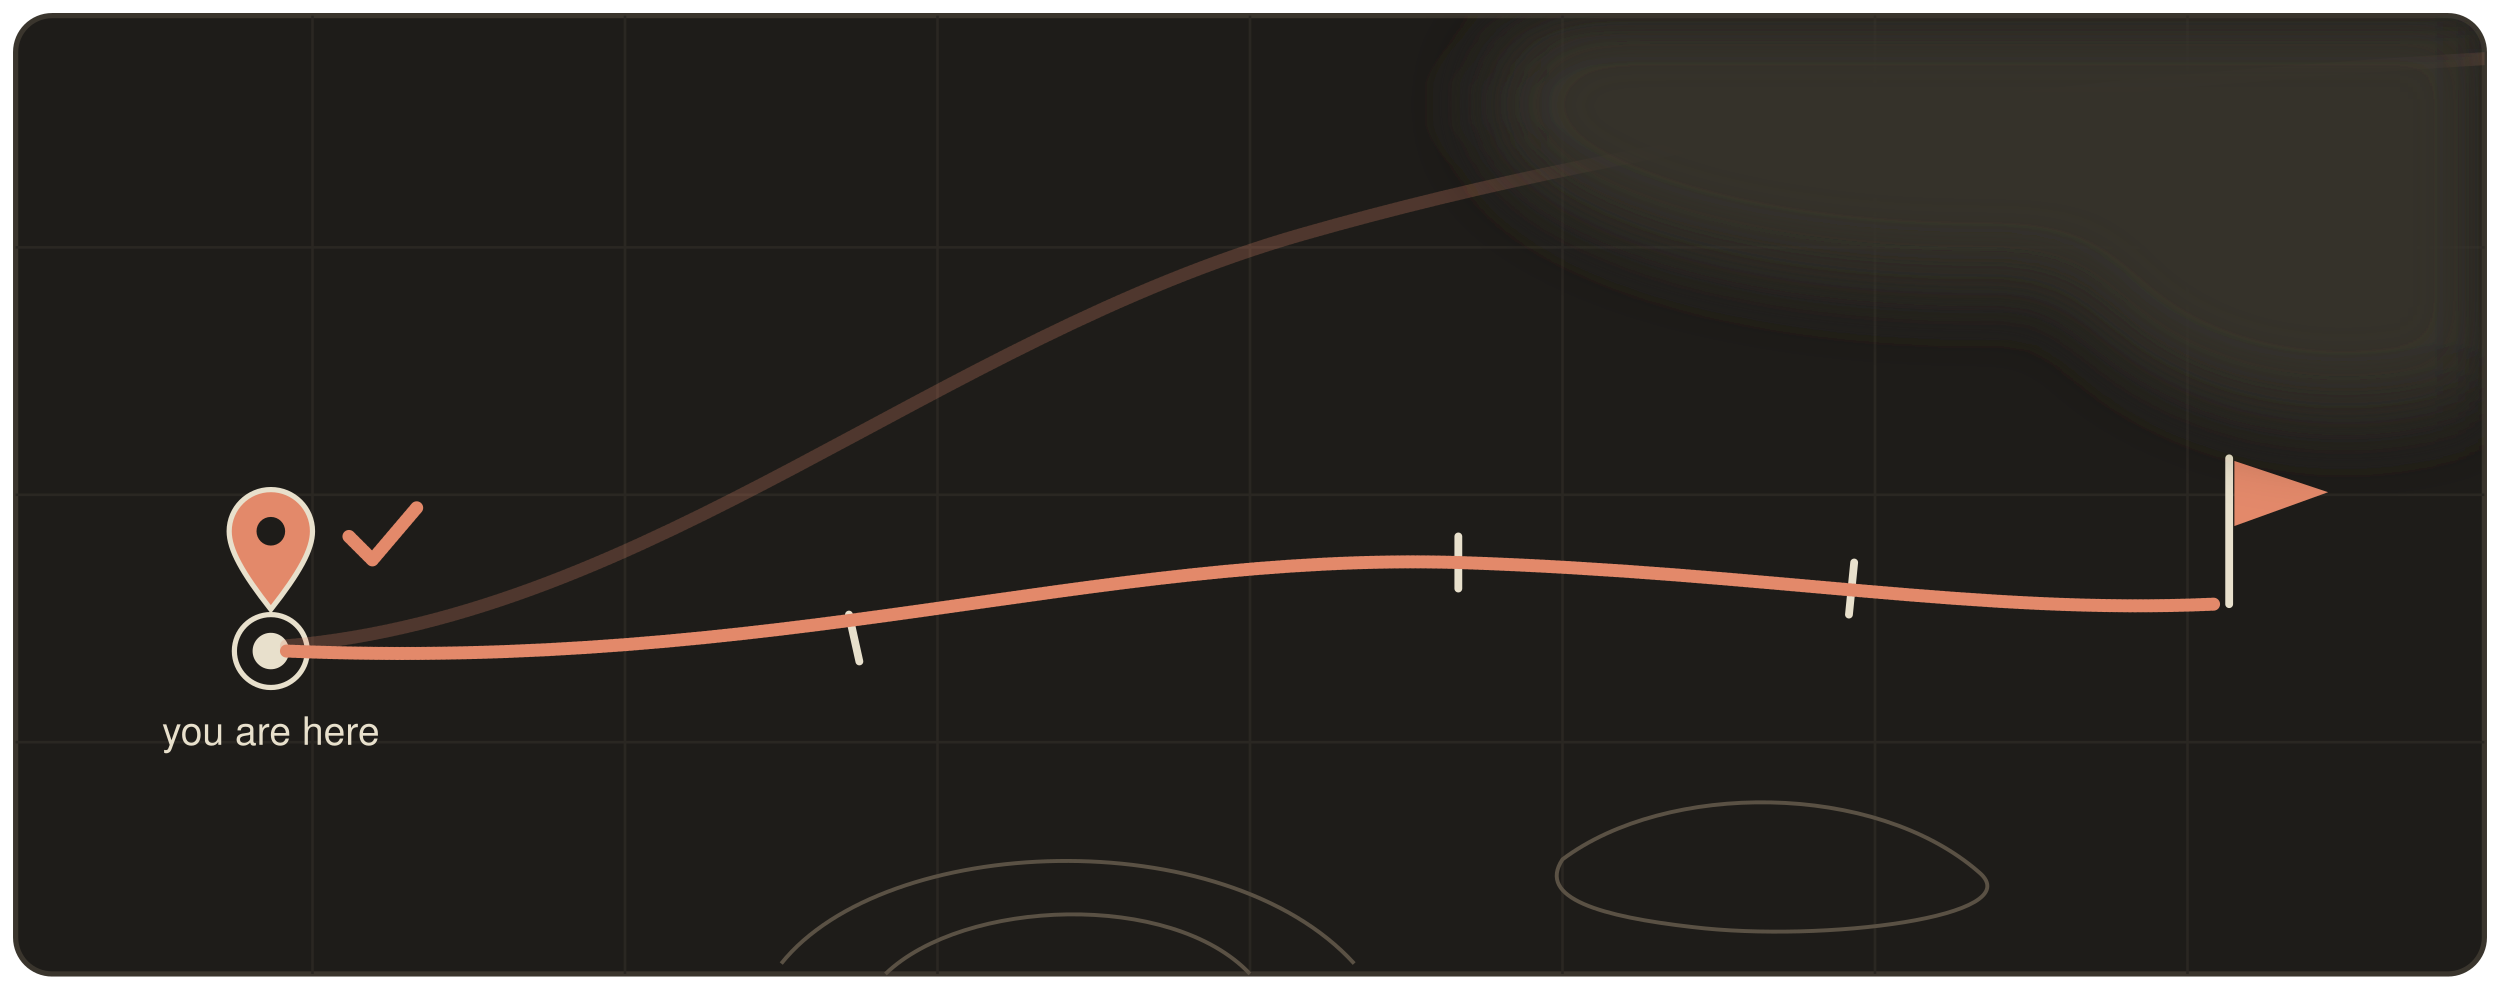
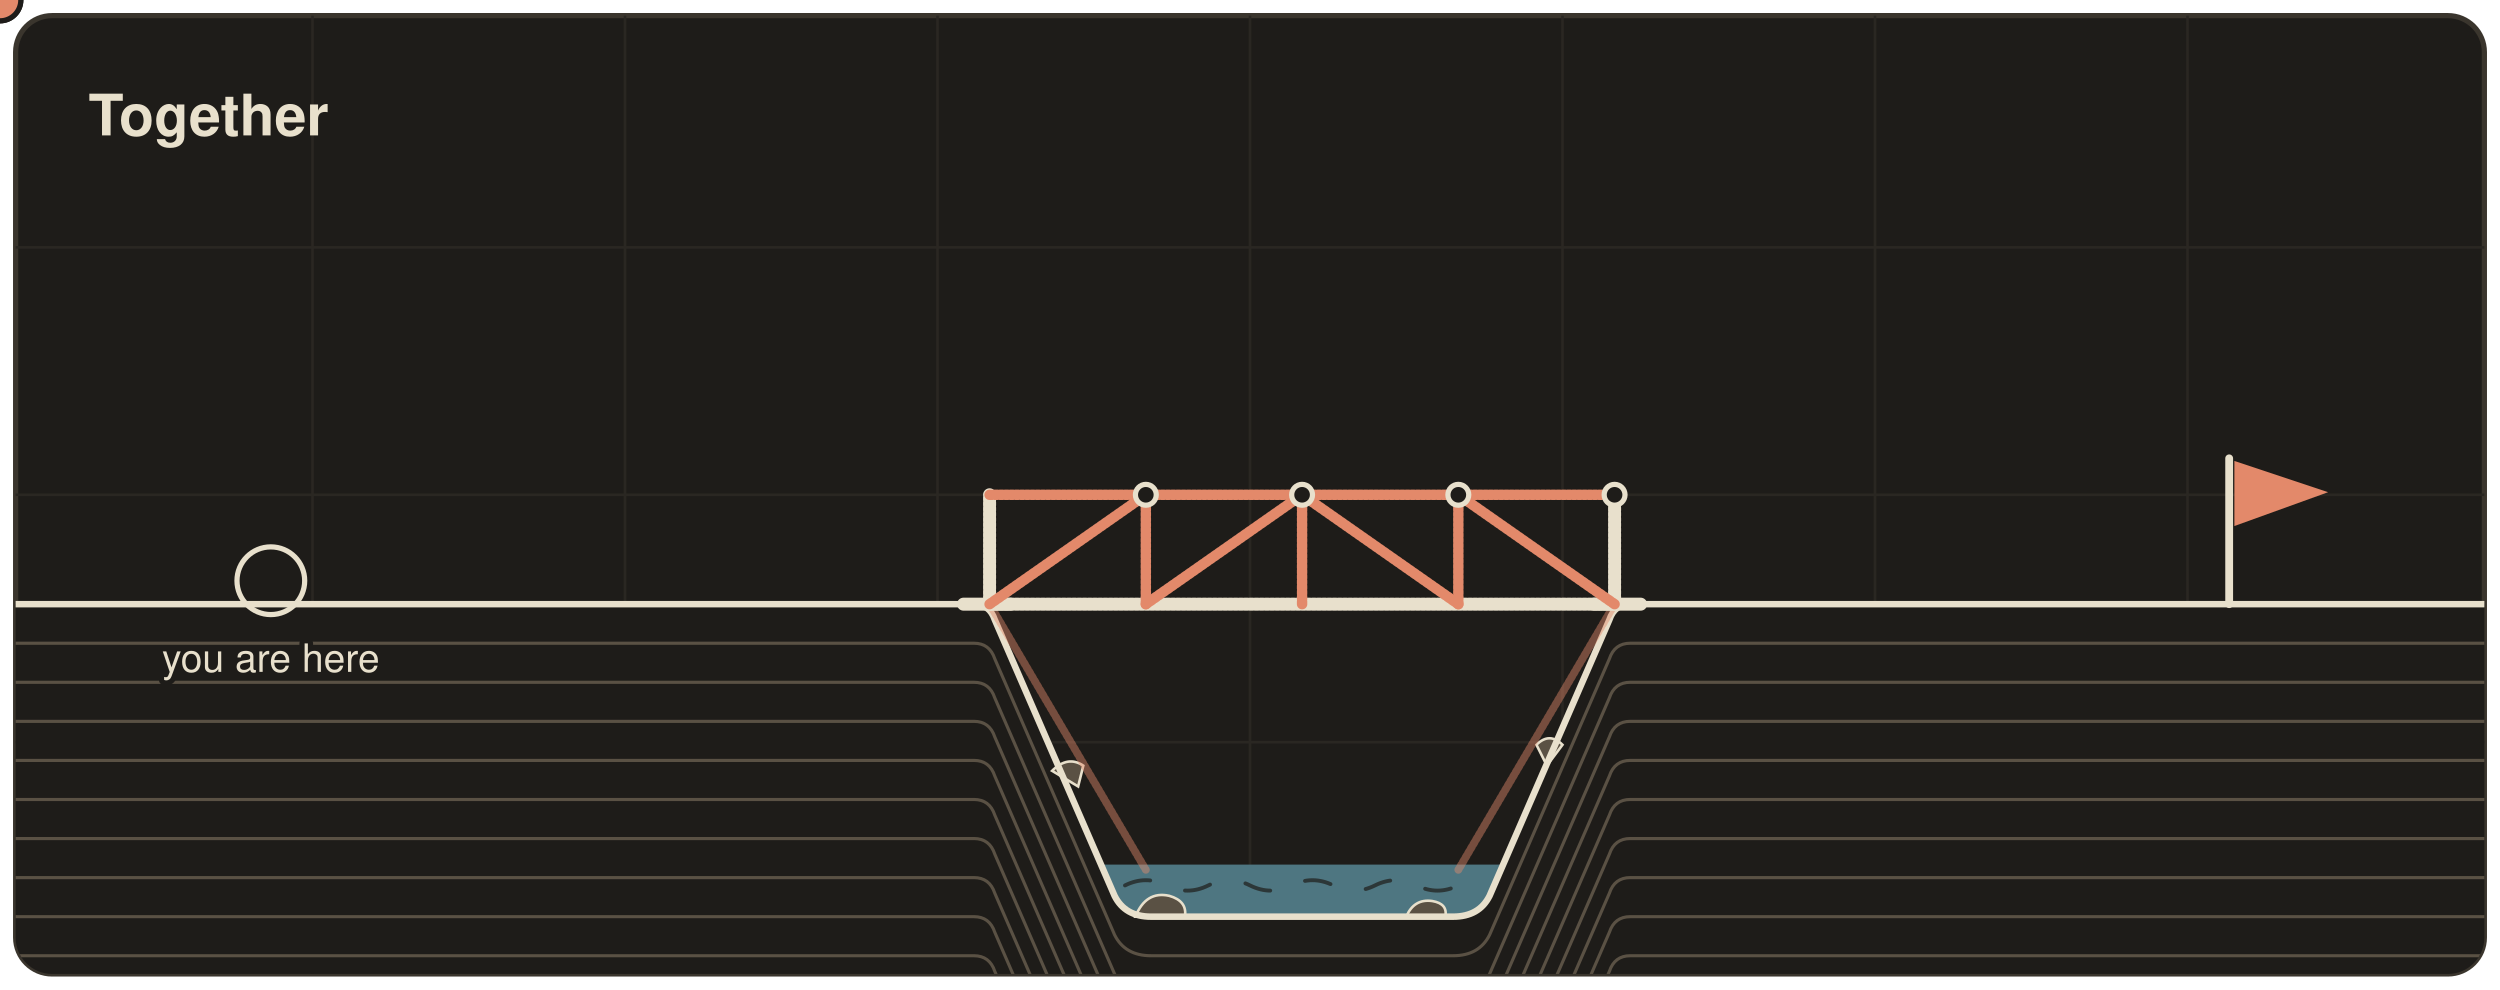
- <svg xmlns="http://www.w3.org/2000/svg" viewBox="0 0 960 380" role="img" aria-label="A route shoots from you are here off the map and into fog, far from the goal. It rewinds. A pin stops it at the start, a short plan appears, a check mark gives the nod, and the route follows the plan to the goal.">
+ <svg xmlns="http://www.w3.org/2000/svg" viewBox="0 0 960 380" role="img" aria-label="Alone: the agent throws one thin plank across a gorge and runs onto it; the plank sags, snaps, and the agent falls into the river. Together: you plant the posts and the deck, the agent adds the bracing, triangle by triangle, and both of you cross a strong truss bridge to the goal.">
  <style>
text { font-family: -apple-system, BlinkMacSystemFont, "Segoe UI", Helvetica, Arial, sans-serif; }
.still { display: none; }
@media (prefers-reduced-motion: reduce) {
  .motion { display: none; }
  .still { display: inline; }
  * { animation: none !important; }
}
</style>
  <defs>
    <clipPath id="map">
      <rect x="6" y="6" width="948" height="368" rx="14" />
    </clipPath>
-     <filter id="soft" x="-30%" y="-30%" width="160%" height="160%">
-       <feGaussianBlur stdDeviation="16" />
-     </filter>
+     <clipPath id="ground">
+       <path d="M6 232 H374 Q380 232 382 238 L428 344 Q432 352 442 352 H558 Q568 352 572 344 L618 238 Q620 232 626 232 H954 V374 H6 Z" />
+     </clipPath>
  </defs>
  <rect x="6" y="6" width="948" height="368" rx="14" fill="#1e1c19" stroke="#3a352d" stroke-width="2" />
  <g stroke="#2a2722" stroke-width="1">
    <path d="M120 6 V374 M240 6 V374 M360 6 V374 M480 6 V374 M600 6 V374 M720 6 V374 M840 6 V374" />
    <path d="M6 95 H954 M6 190 H954 M6 285 H954" />
  </g>
-   <g fill="none" stroke="#5a5144" stroke-width="1.5">
-     <path d="M300 370 C 340 320 470 315 520 370" />
-     <path d="M340 374 C 370 345 450 342 480 374" />
-     <path d="M600 330 C 640 300 720 300 760 335 C 780 352 700 362 650 356 C 615 352 590 345 600 330 Z" />
-   </g>
-   <g fill="#e8e0cc">
-     <circle cx="104" cy="250" r="7" />
-     <circle cx="104" cy="250" r="14" fill="none" stroke="#e8e0cc" stroke-width="2" />
-     <text x="104" y="286" font-size="15" text-anchor="middle">you are here</text>
-   </g>
-   <g>
-     <path d="M856 232 V176" stroke="#e8e0cc" stroke-width="3" stroke-linecap="round" />
-     <path d="M858 177 L894 189 L858 202 Z" fill="#e3896a" />
-   </g>
+   <g clip-path="url(#map)">
+     <path d="M6 232 H374 Q380 232 382 238 L428 344 Q432 352 442 352 H558 Q568 352 572 344 L618 238 Q620 232 626 232 H954 V374 H6 Z" fill="#1e1c19" />
+     <g clip-path="url(#ground)" fill="none" stroke="#5a5144" stroke-width="1.2">
+       <path d="M6 232 H374 Q380 232 382 238 L428 344 Q432 352 442 352 H558 Q568 352 572 344 L618 238 Q620 232 626 232 H954" transform="translate(0 15)" />
+       <path d="M6 232 H374 Q380 232 382 238 L428 344 Q432 352 442 352 H558 Q568 352 572 344 L618 238 Q620 232 626 232 H954" transform="translate(0 30)" />
+       <path d="M6 232 H374 Q380 232 382 238 L428 344 Q432 352 442 352 H558 Q568 352 572 344 L618 238 Q620 232 626 232 H954" transform="translate(0 45)" />
+       <path d="M6 232 H374 Q380 232 382 238 L428 344 Q432 352 442 352 H558 Q568 352 572 344 L618 238 Q620 232 626 232 H954" transform="translate(0 60)" />
+       <path d="M6 232 H374 Q380 232 382 238 L428 344 Q432 352 442 352 H558 Q568 352 572 344 L618 238 Q620 232 626 232 H954" transform="translate(0 75)" />
+       <path d="M6 232 H374 Q380 232 382 238 L428 344 Q432 352 442 352 H558 Q568 352 572 344 L618 238 Q620 232 626 232 H954" transform="translate(0 90)" />
+       <path d="M6 232 H374 Q380 232 382 238 L428 344 Q432 352 442 352 H558 Q568 352 572 344 L618 238 Q620 232 626 232 H954" transform="translate(0 105)" />
+       <path d="M6 232 H374 Q380 232 382 238 L428 344 Q432 352 442 352 H558 Q568 352 572 344 L618 238 Q620 232 626 232 H954" transform="translate(0 120)" />
+       <path d="M6 232 H374 Q380 232 382 238 L428 344 Q432 352 442 352 H558 Q568 352 572 344 L618 238 Q620 232 626 232 H954" transform="translate(0 135)" />
+     </g>
+     <path d="M423 332 L428 344 Q432 352 442 352 H558 Q568 352 572 344 L577 332 Z" fill="#4e7681" />
+     <g fill="#5a5144" stroke="#e8e0cc" stroke-width="1">
+       <path d="M436 352 q4 -10 13 -8 q7 2 6 8 Z" />
+       <path d="M540 352 q3 -7 10 -6 q6 1 5 6 Z" />
+       <path d="M404 296 q6 -6 12 -2 l-2 8 Z" />
+       <path d="M590 286 q5 -5 10 0 l-6 8 Z" />
+     </g>
+     <path d="M6 232 H374 Q380 232 382 238 L428 344 Q432 352 442 352 H558 Q568 352 572 344 L618 238 Q620 232 626 232 H954" fill="none" stroke="#e8e0cc" stroke-width="2.5" stroke-linejoin="round" />
+   </g>
+   <circle cx="104" cy="223" r="13" fill="none" stroke="#e8e0cc" stroke-width="2" />
+   <text x="104" y="258" font-size="15" text-anchor="middle" fill="#e8e0cc" paint-order="stroke" stroke="#1e1c19" stroke-width="4" stroke-linejoin="round">you are here</text>
+   <path d="M856 232 V176" stroke="#e8e0cc" stroke-width="3" stroke-linecap="round" />
+   <path d="M858 177 L894 189 L858 202 Z" fill="#e3896a" />
  <g class="motion">
-     <animate attributeName="opacity" values="0;1;1;0" keyTimes="0;0.03;0.96;1" dur="10s" repeatCount="indefinite" />
-     <path clip-path="url(#map)" pathLength="1" d="M110 248 C 250 236 360 130 500 90 C 640 50 800 30 1000 20" fill="none" stroke="#e3896a" stroke-width="5" stroke-linecap="round" stroke-dasharray="1 1" stroke-dashoffset="0" opacity="0.25">
-       <animate attributeName="stroke-dashoffset" values="1;0;0;1;1;0;0" keyTimes="0;0.16;0.26;0.36;0.84;0.9;1" dur="10s" repeatCount="indefinite" />
-       <animate attributeName="stroke-width" values="5;5;3;3" keyTimes="0;0.84;0.85;1" dur="10s" repeatCount="indefinite" />
-       <animate attributeName="opacity" values="1;1;0.25;0.25" keyTimes="0;0.84;0.85;1" dur="10s" repeatCount="indefinite" />
-     </path>
+     <animate attributeName="opacity" values="0;1;1;0" keyTimes="0;0.03;0.96;1" dur="12s" repeatCount="indefinite" />
+     <path d="M432 340 q8 -4 16 0 t16 0 t16 0 t16 0 t16 0 t16 0 t16 0 t16 0" fill="none" stroke="#1e1c19" stroke-width="1.5" stroke-linecap="round" stroke-dasharray="10 14" opacity="0.7">
+       <animate attributeName="stroke-dashoffset" values="0;-240" keyTimes="0;1" dur="12s" repeatCount="indefinite" />
+     </path>
+     <g stroke="#e3896a" stroke-width="3" stroke-linecap="round" fill="none" opacity="0.45">
+       <animate attributeName="opacity" values="1;1;0.45;0.45" keyTimes="0;0.3;0.34;1" dur="12s" repeatCount="indefinite" calcMode="spline" keySplines="0 0 1 1;0 0 1 1;0 0 1 1" />
+       <path pathLength="1" d="M380 232 L440 334" stroke-dasharray="1 1" stroke-dashoffset="0">
+         <animate attributeName="stroke-dashoffset" values="1;1;0;0" keyTimes="0;0.06;0.085;1" dur="12s" repeatCount="indefinite" calcMode="spline" keySplines="0 0 1 1;0.4 0 0.2 1;0 0 1 1" />
+         <animate attributeName="d" values="M380 232 L500 232;M380 232 L500 232;M380 232 L500 262;M380 232 L500 257;M380 232 L500 265;M380 232 L478 312;M380 232 L430 340;M380 232 L446 330;M380 232 L440 334;M380 232 L440 334" keyTimes="0;0.11;0.17;0.19;0.21;0.235;0.26;0.272;0.285;1" dur="12s" repeatCount="indefinite" calcMode="spline" keySplines="0 0 1 1;0.4 0 0.6 1;0.4 0 0.6 1;0.4 0 0.6 1;0.5 0 1 1;0.2 0 0.4 1;0.3 0 0.6 1;0.3 0 0.6 1;0 0 1 1" />
+       </path>
+       <path pathLength="1" d="M620 232 L560 334" stroke-dasharray="1 1" stroke-dashoffset="0">
+         <animate attributeName="stroke-dashoffset" values="-1;-1;0;0" keyTimes="0;0.085;0.11;1" dur="12s" repeatCount="indefinite" calcMode="spline" keySplines="0 0 1 1;0.4 0 0.2 1;0 0 1 1" />
+         <animate attributeName="d" values="M620 232 L500 232;M620 232 L500 232;M620 232 L500 262;M620 232 L500 257;M620 232 L500 265;M620 232 L522 312;M620 232 L570 340;M620 232 L554 330;M620 232 L560 334;M620 232 L560 334" keyTimes="0;0.11;0.17;0.19;0.21;0.235;0.26;0.272;0.285;1" dur="12s" repeatCount="indefinite" calcMode="spline" keySplines="0 0 1 1;0.4 0 0.6 1;0.4 0 0.6 1;0.4 0 0.6 1;0.5 0 1 1;0.2 0 0.4 1;0.3 0 0.6 1;0.3 0 0.6 1;0 0 1 1" />
+       </path>
+     </g>
+     <g stroke="#e8e0cc" stroke-width="2.5" stroke-linecap="round" opacity="0">
+       <animate attributeName="opacity" values="0;0;1;0;0" keyTimes="0;0.209;0.212;0.25;1" dur="12s" repeatCount="indefinite" calcMode="spline" keySplines="0 0 1 1;0 0 1 1;0 0 1 1;0 0 1 1" />
+       <path d="M500 250 l-6 -14 M508 252 l10 -10 M490 262 l-14 -2 M512 266 l14 2 M496 274 l-6 12 M506 274 l6 12" />
+     </g>
+     <ellipse cx="500" cy="334" rx="26" ry="6" fill="none" stroke="#1e1c19" stroke-width="2" opacity="0">
+       <animate attributeName="rx" values="4;4;30;30" keyTimes="0;0.285;0.34;1" dur="12s" repeatCount="indefinite" calcMode="spline" keySplines="0.4 0 0.2 1;0.4 0 0.2 1;0.4 0 0.2 1" />
+       <animate attributeName="opacity" values="0;0;1;0;0" keyTimes="0;0.284;0.29;0.34;1" dur="12s" repeatCount="indefinite" calcMode="spline" keySplines="0 0 1 1;0 0 1 1;0 0 1 1;0 0 1 1" />
+     </ellipse>
+     <g opacity="0">
+       <animate attributeName="opacity" values="0;0;1;1;0;0" keyTimes="0;0.03;0.05;0.27;0.29;1" dur="12s" repeatCount="indefinite" calcMode="spline" keySplines="0 0 1 1;0 0 1 1;0 0 1 1;0 0 1 1;0 0 1 1" />
+       <animateTransform attributeName="transform" type="translate" values="104 223;104 223;372 223;500 253;500 249;500 256;500 340;500 340" keyTimes="0;0.045;0.11;0.17;0.19;0.211;0.285;1" dur="12s" repeatCount="indefinite" calcMode="spline" keySplines="0 0 1 1;0.5 0 0.6 1;0.3 0 0.6 1;0.4 0 0.6 1;0.4 0 0.6 1;0.6 0 1 1;0 0 1 1" />
+       <circle r="8" fill="#e3896a" stroke="#1e1c19" stroke-width="2" />
+       <text y="-17" font-size="14" text-anchor="middle" fill="#e8e0cc" paint-order="stroke" stroke="#1e1c19" stroke-width="4" stroke-linejoin="round">agent</text>
+     </g>
+     <text x="34" y="52" font-size="22" font-weight="600" fill="#e8e0cc" opacity="0">Alone<animate attributeName="opacity" values="0;1;1;0;0" keyTimes="0;0.03;0.3;0.33;1" dur="12s" repeatCount="indefinite" calcMode="spline" keySplines="0 0 1 1;0 0 1 1;0 0 1 1;0 0 1 1" />
+     </text>
+     <g stroke="#e8e0cc" stroke-linecap="round" fill="none">
+       <path pathLength="1" d="M380 232 L380 190" stroke-width="5" stroke-dasharray="1 1" stroke-dashoffset="0">
+         <animate attributeName="stroke-dashoffset" values="1;1;0;0" keyTimes="0;0.45;0.48;1" dur="12s" repeatCount="indefinite" calcMode="spline" keySplines="0 0 1 1;0.4 0 0.2 1;0 0 1 1" />
+       </path>
+       <path pathLength="1" d="M620 232 L620 190" stroke-width="5" stroke-dasharray="1 1" stroke-dashoffset="0">
+         <animate attributeName="stroke-dashoffset" values="1;1;0;0" keyTimes="0;0.48;0.51;1" dur="12s" repeatCount="indefinite" calcMode="spline" keySplines="0 0 1 1;0.4 0 0.2 1;0 0 1 1" />
+       </path>
+       <path d="M370 232 H388" stroke-width="5">
+         <animate attributeName="opacity" values="0;0;1;1" keyTimes="0;0.45;0.46;1" dur="12s" repeatCount="indefinite" calcMode="spline" keySplines="0 0 1 1;0 0 1 1;0 0 1 1" />
+       </path>
+       <path d="M612 232 H630" stroke-width="5">
+         <animate attributeName="opacity" values="0;0;1;1" keyTimes="0;0.48;0.49;1" dur="12s" repeatCount="indefinite" calcMode="spline" keySplines="0 0 1 1;0 0 1 1;0 0 1 1" />
+       </path>
+       <path pathLength="1" d="M380 232 L620 232" stroke-width="5" stroke-dasharray="1 1" stroke-dashoffset="0">
+         <animate attributeName="stroke-dashoffset" values="1;1;0;0" keyTimes="0;0.515;0.575;1" dur="12s" repeatCount="indefinite" calcMode="spline" keySplines="0 0 1 1;0.4 0 0.2 1;0 0 1 1" />
+       </path>
+     </g>
+     <path pathLength="1" d="M380 232 L440 190" fill="none" stroke="#e3896a" stroke-width="4" stroke-linecap="round" stroke-dasharray="1 1" stroke-dashoffset="0">
+       <animate attributeName="stroke-dashoffset" values="1;1;0;0" keyTimes="0;0.585;0.607;1" dur="12s" repeatCount="indefinite" calcMode="spline" keySplines="0 0 1 1;0.4 0 0.2 1;0 0 1 1" />
+     </path>
+     <path pathLength="1" d="M380 190 L440 190" fill="none" stroke="#e3896a" stroke-width="4" stroke-linecap="round" stroke-dasharray="1 1" stroke-dashoffset="0">
+       <animate attributeName="stroke-dashoffset" values="1;1;0;0" keyTimes="0;0.601;0.621;1" dur="12s" repeatCount="indefinite" calcMode="spline" keySplines="0 0 1 1;0.4 0 0.2 1;0 0 1 1" />
+     </path>
+     <path pathLength="1" d="M440 232 L440 190" fill="none" stroke="#e3896a" stroke-width="4" stroke-linecap="round" stroke-dasharray="1 1" stroke-dashoffset="0">
+       <animate attributeName="stroke-dashoffset" values="1;1;0;0" keyTimes="0;0.615;0.633;1" dur="12s" repeatCount="indefinite" calcMode="spline" keySplines="0 0 1 1;0.4 0 0.2 1;0 0 1 1" />
+     </path>
+     <path pathLength="1" d="M440 232 L500 190" fill="none" stroke="#e3896a" stroke-width="4" stroke-linecap="round" stroke-dasharray="1 1" stroke-dashoffset="0">
+       <animate attributeName="stroke-dashoffset" values="1;1;0;0" keyTimes="0;0.64;0.662;1" dur="12s" repeatCount="indefinite" calcMode="spline" keySplines="0 0 1 1;0.4 0 0.2 1;0 0 1 1" />
+     </path>
+     <path pathLength="1" d="M440 190 L500 190" fill="none" stroke="#e3896a" stroke-width="4" stroke-linecap="round" stroke-dasharray="1 1" stroke-dashoffset="0">
+       <animate attributeName="stroke-dashoffset" values="1;1;0;0" keyTimes="0;0.656;0.676;1" dur="12s" repeatCount="indefinite" calcMode="spline" keySplines="0 0 1 1;0.4 0 0.2 1;0 0 1 1" />
+     </path>
+     <path pathLength="1" d="M500 232 L500 190" fill="none" stroke="#e3896a" stroke-width="4" stroke-linecap="round" stroke-dasharray="1 1" stroke-dashoffset="0">
+       <animate attributeName="stroke-dashoffset" values="1;1;0;0" keyTimes="0;0.67;0.688;1" dur="12s" repeatCount="indefinite" calcMode="spline" keySplines="0 0 1 1;0.4 0 0.2 1;0 0 1 1" />
+     </path>
+     <path pathLength="1" d="M560 232 L500 190" fill="none" stroke="#e3896a" stroke-width="4" stroke-linecap="round" stroke-dasharray="1 1" stroke-dashoffset="0">
+       <animate attributeName="stroke-dashoffset" values="1;1;0;0" keyTimes="0;0.695;0.717;1" dur="12s" repeatCount="indefinite" calcMode="spline" keySplines="0 0 1 1;0.4 0 0.2 1;0 0 1 1" />
+     </path>
+     <path pathLength="1" d="M500 190 L560 190" fill="none" stroke="#e3896a" stroke-width="4" stroke-linecap="round" stroke-dasharray="1 1" stroke-dashoffset="0">
+       <animate attributeName="stroke-dashoffset" values="1;1;0;0" keyTimes="0;0.711;0.731;1" dur="12s" repeatCount="indefinite" calcMode="spline" keySplines="0 0 1 1;0.4 0 0.2 1;0 0 1 1" />
+     </path>
+     <path pathLength="1" d="M560 232 L560 190" fill="none" stroke="#e3896a" stroke-width="4" stroke-linecap="round" stroke-dasharray="1 1" stroke-dashoffset="0">
+       <animate attributeName="stroke-dashoffset" values="1;1;0;0" keyTimes="0;0.725;0.743;1" dur="12s" repeatCount="indefinite" calcMode="spline" keySplines="0 0 1 1;0.4 0 0.2 1;0 0 1 1" />
+     </path>
+     <path pathLength="1" d="M620 232 L560 190" fill="none" stroke="#e3896a" stroke-width="4" stroke-linecap="round" stroke-dasharray="1 1" stroke-dashoffset="0">
+       <animate attributeName="stroke-dashoffset" values="1;1;0;0" keyTimes="0;0.75;0.772;1" dur="12s" repeatCount="indefinite" calcMode="spline" keySplines="0 0 1 1;0.4 0 0.2 1;0 0 1 1" />
+     </path>
+     <path pathLength="1" d="M560 190 L620 190" fill="none" stroke="#e3896a" stroke-width="4" stroke-linecap="round" stroke-dasharray="1 1" stroke-dashoffset="0">
+       <animate attributeName="stroke-dashoffset" values="1;1;0;0" keyTimes="0;0.766;0.786;1" dur="12s" repeatCount="indefinite" calcMode="spline" keySplines="0 0 1 1;0.4 0 0.2 1;0 0 1 1" />
+     </path>
+     <circle cx="440" cy="190" r="4" fill="#1e1c19" stroke="#e8e0cc" stroke-width="2">
+       <animate attributeName="opacity" values="0;0;1;1" keyTimes="0;0.635;0.64;1" dur="12s" repeatCount="indefinite" calcMode="spline" keySplines="0 0 1 1;0 0 1 1;0 0 1 1" />
+       <animate attributeName="r" values="4;4;6.5;4;4" keyTimes="0;0.635;0.647;0.665;1" dur="12s" repeatCount="indefinite" calcMode="spline" keySplines="0.4 0 0.2 1;0.4 0 0.2 1;0.4 0 0.2 1;0.4 0 0.2 1" />
+     </circle>
+     <circle cx="440" cy="190" r="16" fill="none" stroke="#e3896a" stroke-width="2" opacity="0">
+       <animate attributeName="r" values="4;4;18;18" keyTimes="0;0.635;0.675;1" dur="12s" repeatCount="indefinite" calcMode="spline" keySplines="0 0 1 1;0.2 0.8 0.4 1;0 0 1 1" />
+       <animate attributeName="opacity" values="0;0;0.9;0;0" keyTimes="0;0.635;0.639;0.675;1" dur="12s" repeatCount="indefinite" calcMode="spline" keySplines="0 0 1 1;0 0 1 1;0 0 1 1;0 0 1 1" />
+     </circle>
+     <circle cx="500" cy="190" r="4" fill="#1e1c19" stroke="#e8e0cc" stroke-width="2">
+       <animate attributeName="opacity" values="0;0;1;1" keyTimes="0;0.69;0.695;1" dur="12s" repeatCount="indefinite" calcMode="spline" keySplines="0 0 1 1;0 0 1 1;0 0 1 1" />
+       <animate attributeName="r" values="4;4;6.5;4;4" keyTimes="0;0.69;0.702;0.72;1" dur="12s" repeatCount="indefinite" calcMode="spline" keySplines="0.4 0 0.2 1;0.4 0 0.2 1;0.4 0 0.2 1;0.4 0 0.2 1" />
+     </circle>
+     <circle cx="500" cy="190" r="16" fill="none" stroke="#e3896a" stroke-width="2" opacity="0">
+       <animate attributeName="r" values="4;4;18;18" keyTimes="0;0.69;0.73;1" dur="12s" repeatCount="indefinite" calcMode="spline" keySplines="0 0 1 1;0.2 0.8 0.4 1;0 0 1 1" />
+       <animate attributeName="opacity" values="0;0;0.9;0;0" keyTimes="0;0.69;0.694;0.73;1" dur="12s" repeatCount="indefinite" calcMode="spline" keySplines="0 0 1 1;0 0 1 1;0 0 1 1;0 0 1 1" />
+     </circle>
+     <circle cx="560" cy="190" r="4" fill="#1e1c19" stroke="#e8e0cc" stroke-width="2">
+       <animate attributeName="opacity" values="0;0;1;1" keyTimes="0;0.745;0.75;1" dur="12s" repeatCount="indefinite" calcMode="spline" keySplines="0 0 1 1;0 0 1 1;0 0 1 1" />
+       <animate attributeName="r" values="4;4;6.5;4;4" keyTimes="0;0.745;0.757;0.775;1" dur="12s" repeatCount="indefinite" calcMode="spline" keySplines="0.4 0 0.2 1;0.4 0 0.2 1;0.4 0 0.2 1;0.4 0 0.2 1" />
+     </circle>
+     <circle cx="560" cy="190" r="16" fill="none" stroke="#e3896a" stroke-width="2" opacity="0">
+       <animate attributeName="r" values="4;4;18;18" keyTimes="0;0.745;0.785;1" dur="12s" repeatCount="indefinite" calcMode="spline" keySplines="0 0 1 1;0.2 0.8 0.4 1;0 0 1 1" />
+       <animate attributeName="opacity" values="0;0;0.9;0;0" keyTimes="0;0.745;0.749;0.785;1" dur="12s" repeatCount="indefinite" calcMode="spline" keySplines="0 0 1 1;0 0 1 1;0 0 1 1;0 0 1 1" />
+     </circle>
+     <circle cx="620" cy="190" r="4" fill="#1e1c19" stroke="#e8e0cc" stroke-width="2">
+       <animate attributeName="opacity" values="0;0;1;1" keyTimes="0;0.8;0.805;1" dur="12s" repeatCount="indefinite" calcMode="spline" keySplines="0 0 1 1;0 0 1 1;0 0 1 1" />
+       <animate attributeName="r" values="4;4;6.5;4;4" keyTimes="0;0.8;0.812;0.83;1" dur="12s" repeatCount="indefinite" calcMode="spline" keySplines="0.4 0 0.2 1;0.4 0 0.2 1;0.4 0 0.2 1;0.4 0 0.2 1" />
+     </circle>
+     <circle cx="620" cy="190" r="16" fill="none" stroke="#e3896a" stroke-width="2" opacity="0">
+       <animate attributeName="r" values="4;4;18;18" keyTimes="0;0.8;0.84;1" dur="12s" repeatCount="indefinite" calcMode="spline" keySplines="0 0 1 1;0.2 0.8 0.4 1;0 0 1 1" />
+       <animate attributeName="opacity" values="0;0;0.9;0;0" keyTimes="0;0.8;0.804;0.84;1" dur="12s" repeatCount="indefinite" calcMode="spline" keySplines="0 0 1 1;0 0 1 1;0 0 1 1;0 0 1 1" />
+     </circle>
    <g>
-       <animate attributeName="opacity" values="0;0;1;1" keyTimes="0;0.38;0.42;1" dur="10s" repeatCount="indefinite" />
-       <animateTransform attributeName="transform" type="translate" values="0 -40;0 -40;0 0;0 0" keyTimes="0;0.38;0.44;1" dur="10s" repeatCount="indefinite" calcMode="spline" keySplines="0 0 1 1;0.3 0 0.2 1.3;0 0 1 1" />
-       <path d="M104 234 C 93 220 88 211 88 204 A16 16 0 1 1 120 204 C 120 211 115 220 104 234 Z" fill="#e3896a" stroke="#e8e0cc" stroke-width="2" />
-       <circle cx="104" cy="204" r="5.5" fill="#1e1c19" />
-     </g>
-     <g fill="none" stroke="#e8e0cc" stroke-linecap="round">
-       <animate attributeName="opacity" values="0;0;1;1" keyTimes="0;0.46;0.54;1" dur="10s" repeatCount="indefinite" />
-       <path d="M110 250 C 300 258 420 212 560 216 C 680 220 760 236 850 232" stroke-width="2.5" stroke-dasharray="2 9" />
-       <path d="M326 236 l4 18 M560 206 v20 M712 216 l-2 20" stroke-width="3" />
-     </g>
-     <path pathLength="1" d="M134 206 l9 9 l17 -20" fill="none" stroke="#e3896a" stroke-width="5" stroke-linecap="round" stroke-linejoin="round" stroke-dasharray="1 1" stroke-dashoffset="0">
-       <animate attributeName="stroke-dashoffset" values="1;1;0;0" keyTimes="0;0.58;0.63;1" dur="10s" repeatCount="indefinite" />
-     </path>
-     <path pathLength="1" d="M110 250 C 300 258 420 212 560 216 C 680 220 760 236 850 232" fill="none" stroke="#e3896a" stroke-width="5" stroke-linecap="round" stroke-dasharray="1 1" stroke-dashoffset="0">
-       <animate attributeName="stroke-dashoffset" values="1;1;0;0" keyTimes="0;0.66;0.84;1" dur="10s" repeatCount="indefinite" calcMode="spline" keySplines="0 0 1 1;0.4 0 0.2 1;0 0 1 1" />
-     </path>
+       <animate attributeName="opacity" values="0;0;1;1" keyTimes="0;0.355;0.38;1" dur="12s" repeatCount="indefinite" calcMode="spline" keySplines="0 0 1 1;0 0 1 1;0 0 1 1" />
+       <animateTransform attributeName="transform" type="translate" values="104 223;104 223;352 223;352 223;818 223;818 223" keyTimes="0;0.37;0.44;0.82;0.93;1" dur="12s" repeatCount="indefinite" calcMode="spline" keySplines="0.4 0 0.2 1;0.4 0 0.2 1;0.4 0 0.2 1;0.4 0 0.2 1;0.4 0 0.2 1" />
+       <circle r="8" fill="#e8e0cc" stroke="#1e1c19" stroke-width="2" />
+       <text y="-17" font-size="14" text-anchor="middle" fill="#e8e0cc" paint-order="stroke" stroke="#1e1c19" stroke-width="4" stroke-linejoin="round">you</text>
+     </g>
+     <g>
+       <animate attributeName="opacity" values="0;0;1;1" keyTimes="0;0.355;0.38;1" dur="12s" repeatCount="indefinite" calcMode="spline" keySplines="0 0 1 1;0 0 1 1;0 0 1 1" />
+       <animateTransform attributeName="transform" type="translate" values="104 223;104 223;312 223;312 223;410 223;410 223;470 223;470 223;530 223;530 223;590 223;590 223;772 223;772 223" keyTimes="0;0.37;0.44;0.575;0.585;0.635;0.64;0.69;0.695;0.745;0.75;0.82;0.93;1" dur="12s" repeatCount="indefinite" calcMode="spline" keySplines="0.4 0 0.2 1;0.4 0 0.2 1;0.4 0 0.2 1;0.4 0 0.2 1;0.4 0 0.2 1;0.4 0 0.2 1;0.4 0 0.2 1;0.4 0 0.2 1;0.4 0 0.2 1;0.4 0 0.2 1;0.4 0 0.2 1;0.4 0 0.2 1;0.4 0 0.2 1" />
+       <circle r="8" fill="#e3896a" stroke="#1e1c19" stroke-width="2" />
+       <text y="-17" font-size="14" text-anchor="middle" fill="#e8e0cc" paint-order="stroke" stroke="#1e1c19" stroke-width="4" stroke-linejoin="round">agent</text>
+     </g>
+     <text x="34" y="52" font-size="22" font-weight="600" fill="#e8e0cc">Together<animate attributeName="opacity" values="0;0;1;1" keyTimes="0;0.34;0.37;1" dur="12s" repeatCount="indefinite" calcMode="spline" keySplines="0 0 1 1;0 0 1 1;0 0 1 1" />
+     </text>
  </g>
  <g class="still">
-     <path clip-path="url(#map)" d="M110 248 C 250 236 360 130 500 90 C 640 50 800 30 1000 20" fill="none" stroke="#e3896a" stroke-width="3" stroke-linecap="round" opacity="0.25" />
-     <path d="M104 234 C 93 220 88 211 88 204 A16 16 0 1 1 120 204 C 120 211 115 220 104 234 Z" fill="#e3896a" stroke="#e8e0cc" stroke-width="2" />
-     <circle cx="104" cy="204" r="5.5" fill="#1e1c19" />
-     <g fill="none" stroke="#e8e0cc" stroke-linecap="round">
-       <path d="M110 250 C 300 258 420 212 560 216 C 680 220 760 236 850 232" stroke-width="2.5" stroke-dasharray="2 9" />
-       <path d="M326 236 l4 18 M560 206 v20 M712 216 l-2 20" stroke-width="3" />
-     </g>
-     <path d="M134 206 l9 9 l17 -20" fill="none" stroke="#e3896a" stroke-width="5" stroke-linecap="round" stroke-linejoin="round" />
-     <path d="M110 250 C 300 258 420 212 560 216 C 680 220 760 236 850 232" fill="none" stroke="#e3896a" stroke-width="5" stroke-linecap="round" />
-   </g>
-   <g clip-path="url(#map)" filter="url(#soft)" fill="#34302a">
-     <ellipse cx="760" cy="40" rx="190" ry="70" />
-     <ellipse cx="910" cy="30" rx="110" ry="60" />
-     <ellipse cx="900" cy="70" rx="120" ry="90" />
+     <g stroke="#e3896a" stroke-width="3" stroke-linecap="round" fill="none" opacity="0.45">
+       <path d="M380 232 L440 334" />
+       <path d="M620 232 L560 334" />
+     </g>
+     <g stroke="#e8e0cc" stroke-linecap="round" fill="none" stroke-width="5">
+       <path d="M380 232 L380 190" />
+       <path d="M620 232 L620 190" />
+       <path d="M370 232 H388" />
+       <path d="M612 232 H630" />
+       <path d="M380 232 L620 232" />
+     </g>
+     <path d="M380 232 L440 190" fill="none" stroke="#e3896a" stroke-width="4" stroke-linecap="round" />
+     <path d="M380 190 L440 190" fill="none" stroke="#e3896a" stroke-width="4" stroke-linecap="round" />
+     <path d="M440 232 L440 190" fill="none" stroke="#e3896a" stroke-width="4" stroke-linecap="round" />
+     <path d="M440 232 L500 190" fill="none" stroke="#e3896a" stroke-width="4" stroke-linecap="round" />
+     <path d="M440 190 L500 190" fill="none" stroke="#e3896a" stroke-width="4" stroke-linecap="round" />
+     <path d="M500 232 L500 190" fill="none" stroke="#e3896a" stroke-width="4" stroke-linecap="round" />
+     <path d="M560 232 L500 190" fill="none" stroke="#e3896a" stroke-width="4" stroke-linecap="round" />
+     <path d="M500 190 L560 190" fill="none" stroke="#e3896a" stroke-width="4" stroke-linecap="round" />
+     <path d="M560 232 L560 190" fill="none" stroke="#e3896a" stroke-width="4" stroke-linecap="round" />
+     <path d="M620 232 L560 190" fill="none" stroke="#e3896a" stroke-width="4" stroke-linecap="round" />
+     <path d="M560 190 L620 190" fill="none" stroke="#e3896a" stroke-width="4" stroke-linecap="round" />
+     <circle cx="440" cy="190" r="4" fill="#1e1c19" stroke="#e8e0cc" stroke-width="2" />
+     <circle cx="500" cy="190" r="4" fill="#1e1c19" stroke="#e8e0cc" stroke-width="2" />
+     <circle cx="560" cy="190" r="4" fill="#1e1c19" stroke="#e8e0cc" stroke-width="2" />
+     <circle cx="620" cy="190" r="4" fill="#1e1c19" stroke="#e8e0cc" stroke-width="2" />
+     <g transform="translate(818 223)">
+       <circle r="8" fill="#e8e0cc" stroke="#1e1c19" stroke-width="2" />
+       <text y="-17" font-size="14" text-anchor="middle" fill="#e8e0cc" paint-order="stroke" stroke="#1e1c19" stroke-width="4" stroke-linejoin="round">you</text>
+     </g>
+     <g transform="translate(772 223)">
+       <circle r="8" fill="#e3896a" stroke="#1e1c19" stroke-width="2" />
+       <text y="-17" font-size="14" text-anchor="middle" fill="#e8e0cc" paint-order="stroke" stroke="#1e1c19" stroke-width="4" stroke-linejoin="round">agent</text>
+     </g>
+     <text x="34" y="52" font-size="22" font-weight="600" fill="#e8e0cc">Together</text>
  </g>
</svg>
